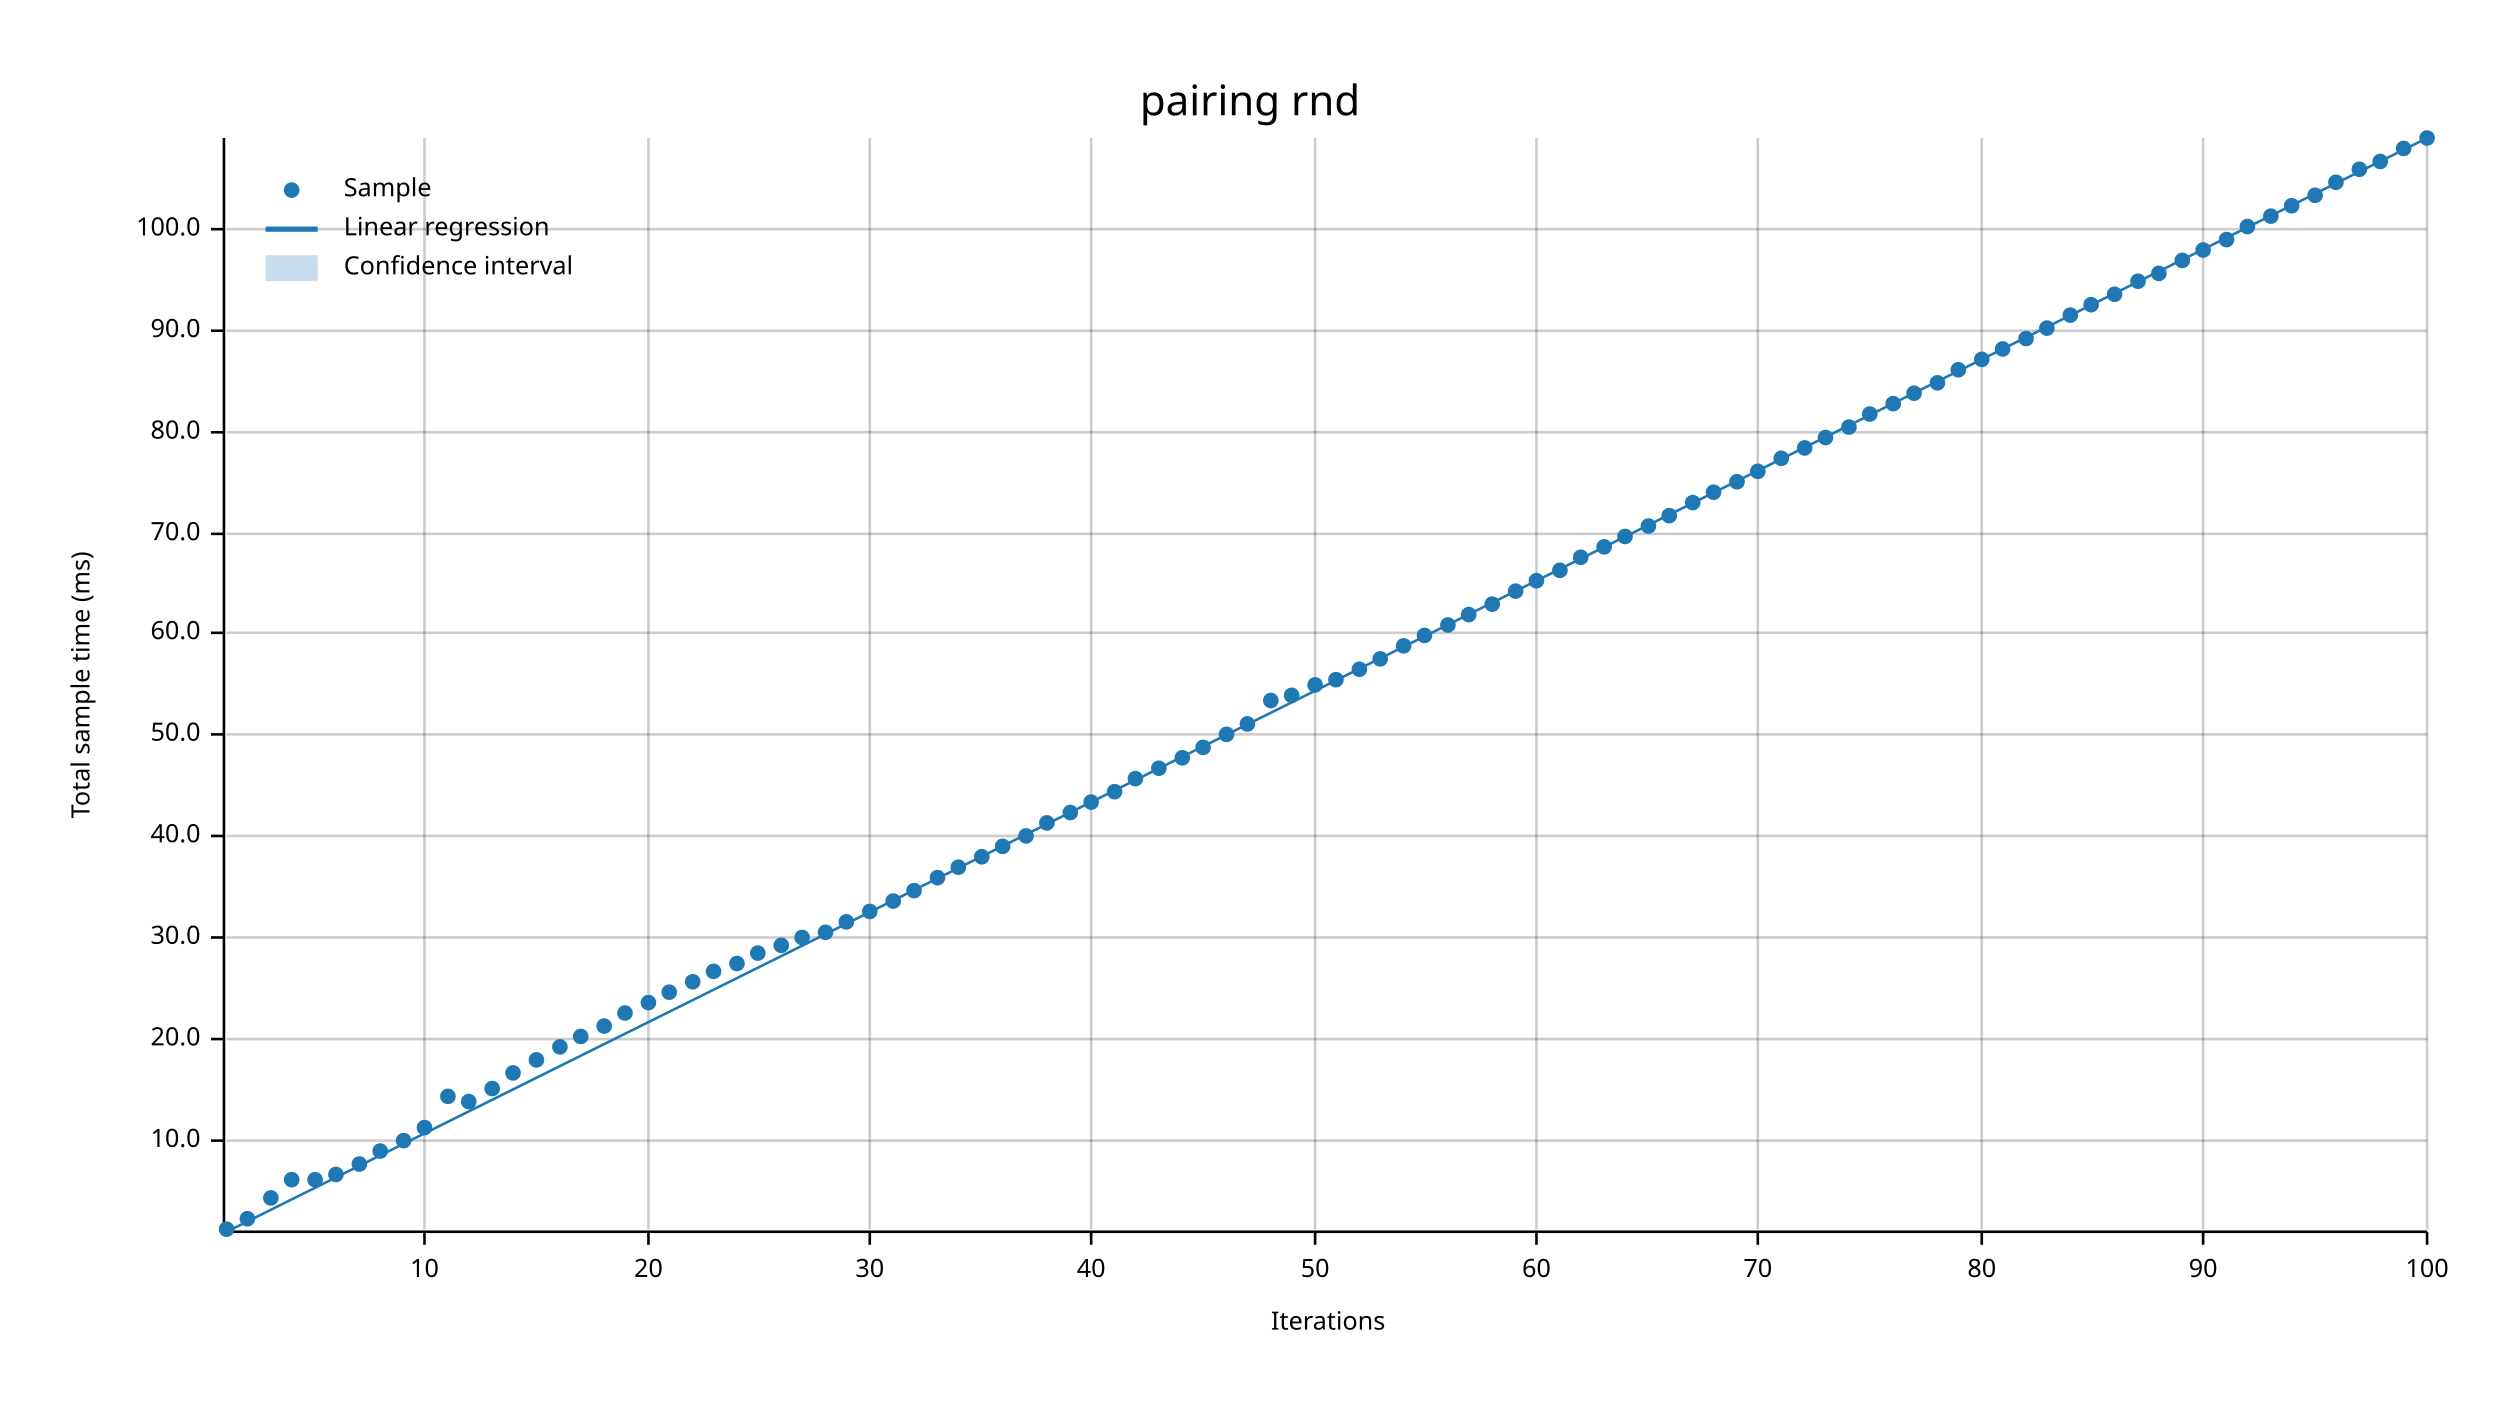
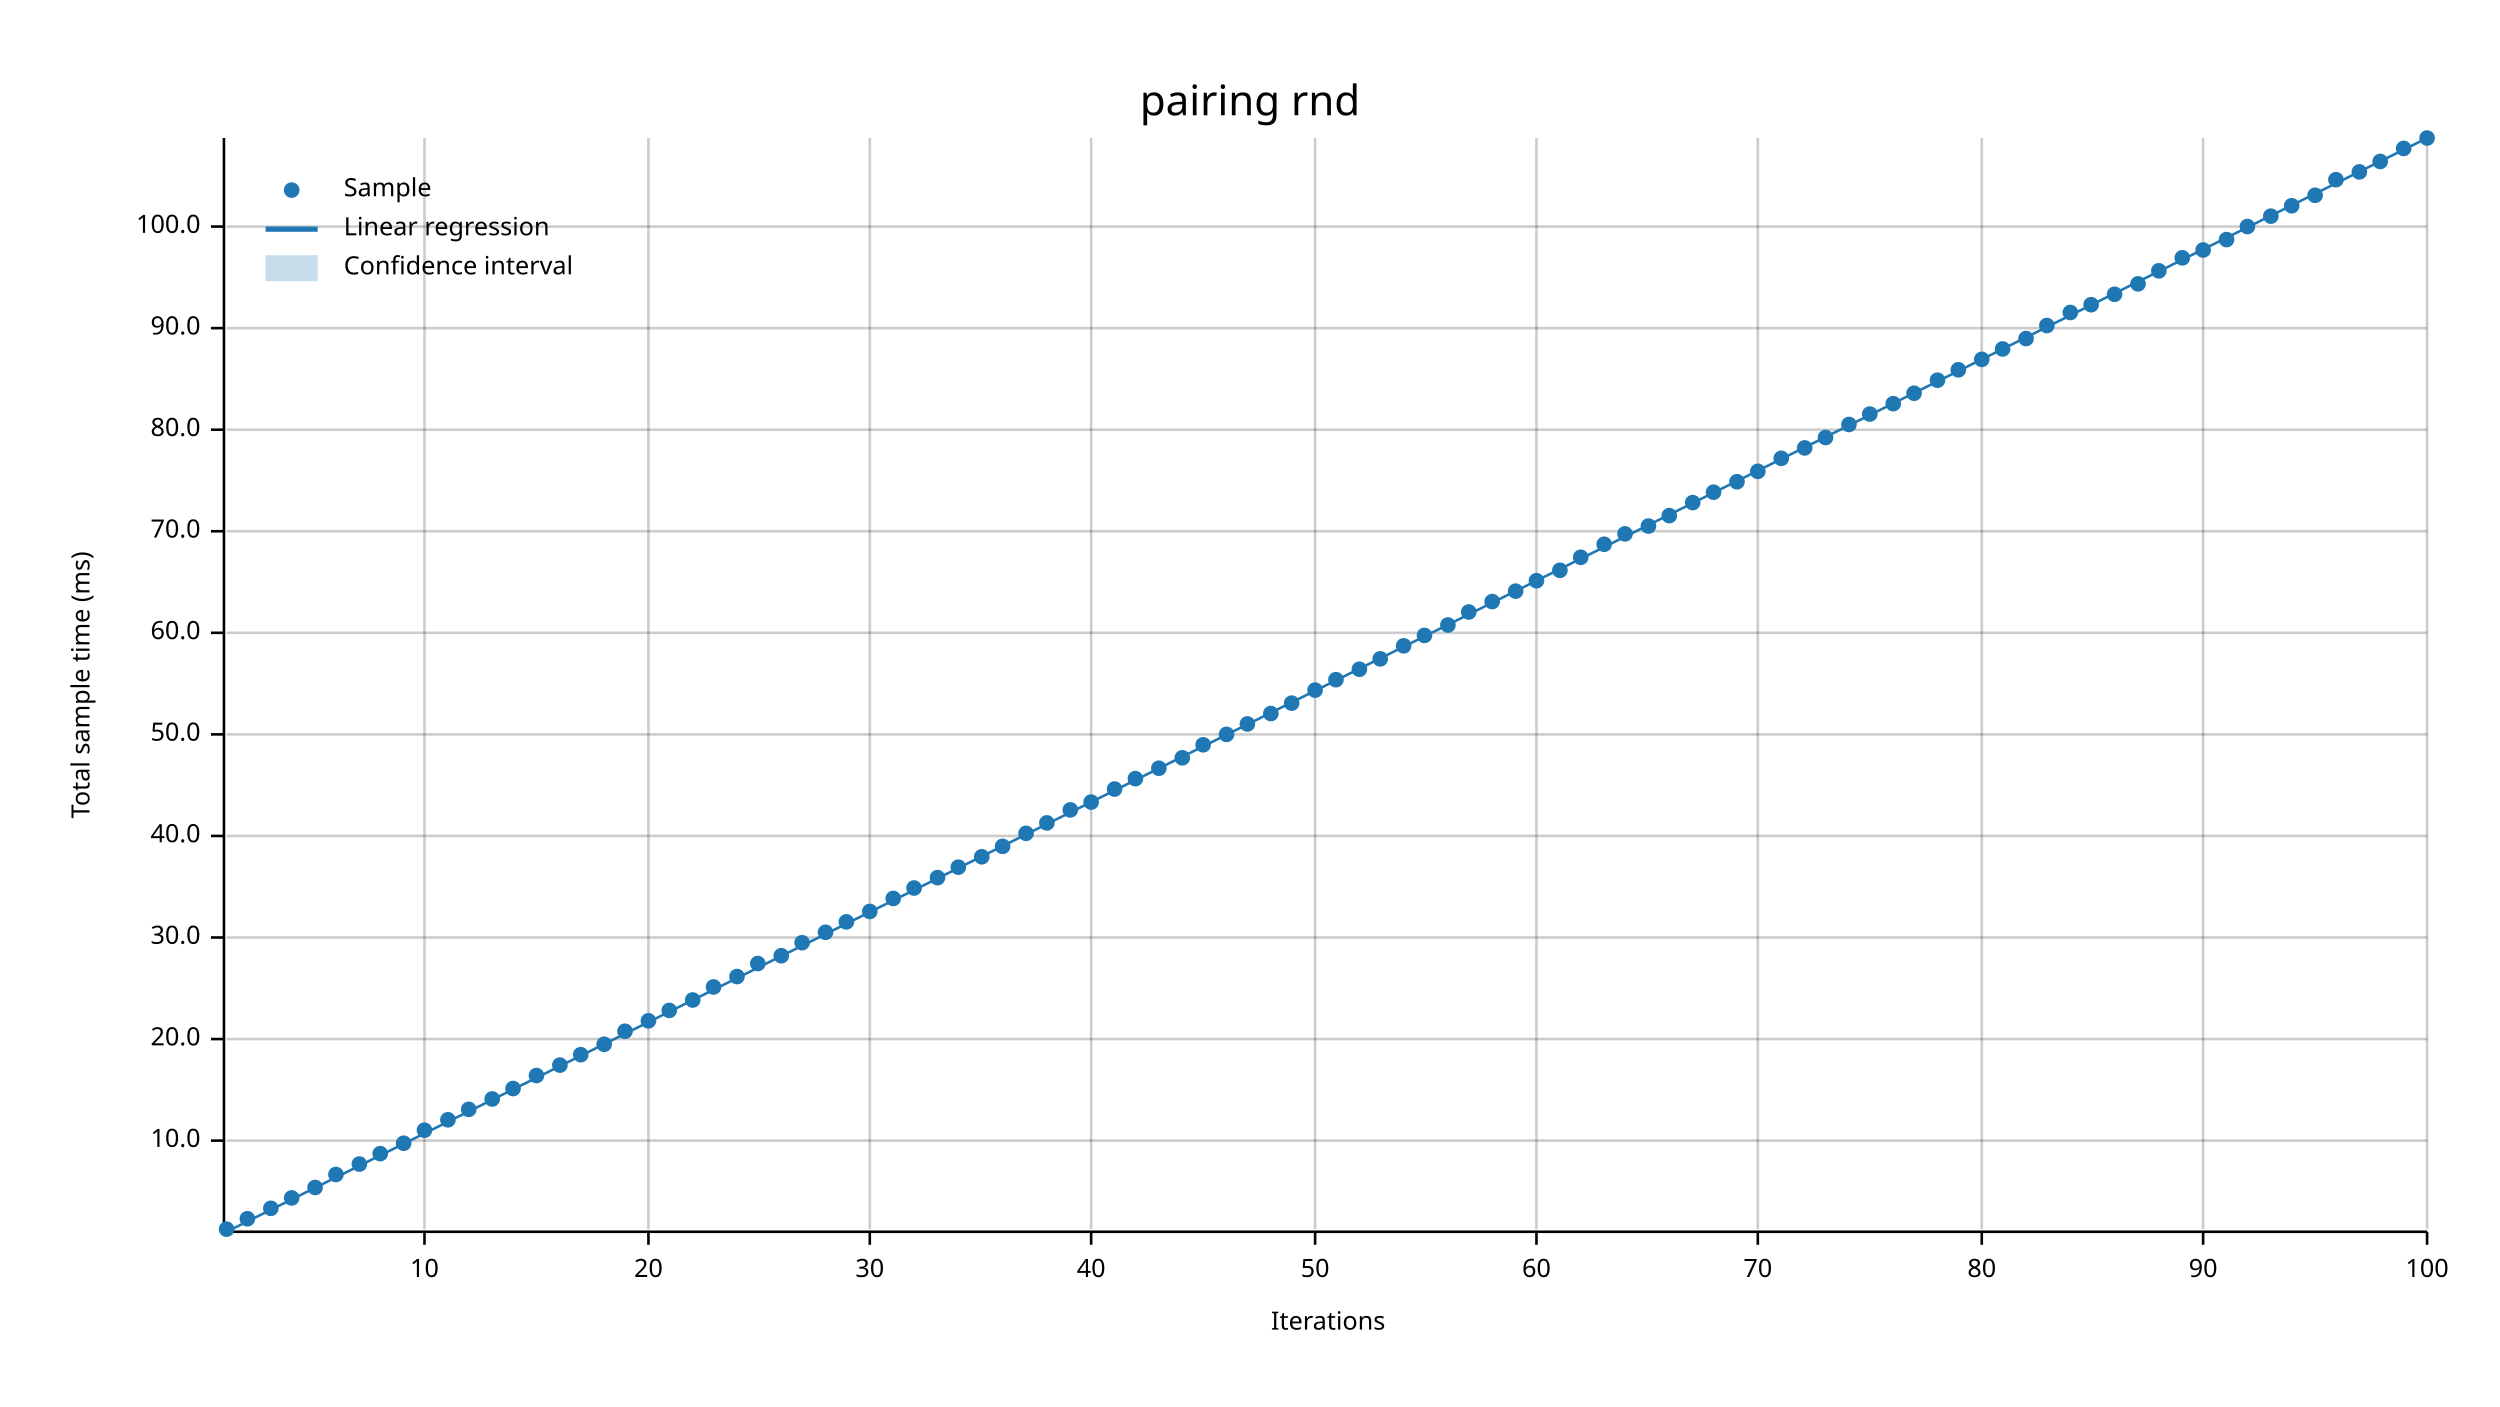
<svg xmlns="http://www.w3.org/2000/svg" width="960" height="540" viewBox="0 0 960 540">
  <text x="480" y="32" dy="0.76em" text-anchor="middle" font-family="sans-serif" font-size="16.129" opacity="1" fill="#000000">
pairing rnd
</text>
  <text x="27" y="263" dy="0.76em" text-anchor="middle" font-family="sans-serif" font-size="9.677" opacity="1" fill="#000000" transform="rotate(270, 27, 263)">
Total sample time (ms)
</text>
  <text x="510" y="513" dy="-0.5ex" text-anchor="middle" font-family="sans-serif" font-size="9.677" opacity="1" fill="#000000">
Iterations
</text>
  <line opacity="0.2" stroke="#000000" stroke-width="1" x1="163" y1="472" x2="163" y2="53" />
  <line opacity="0.2" stroke="#000000" stroke-width="1" x1="249" y1="472" x2="249" y2="53" />
  <line opacity="0.2" stroke="#000000" stroke-width="1" x1="334" y1="472" x2="334" y2="53" />
  <line opacity="0.2" stroke="#000000" stroke-width="1" x1="419" y1="472" x2="419" y2="53" />
  <line opacity="0.2" stroke="#000000" stroke-width="1" x1="505" y1="472" x2="505" y2="53" />
  <line opacity="0.2" stroke="#000000" stroke-width="1" x1="590" y1="472" x2="590" y2="53" />
  <line opacity="0.2" stroke="#000000" stroke-width="1" x1="675" y1="472" x2="675" y2="53" />
  <line opacity="0.2" stroke="#000000" stroke-width="1" x1="761" y1="472" x2="761" y2="53" />
  <line opacity="0.2" stroke="#000000" stroke-width="1" x1="846" y1="472" x2="846" y2="53" />
  <line opacity="0.2" stroke="#000000" stroke-width="1" x1="932" y1="472" x2="932" y2="53" />
  <line opacity="0.2" stroke="#000000" stroke-width="1" x1="87" y1="438" x2="932" y2="438" />
  <line opacity="0.2" stroke="#000000" stroke-width="1" x1="87" y1="399" x2="932" y2="399" />
  <line opacity="0.2" stroke="#000000" stroke-width="1" x1="87" y1="360" x2="932" y2="360" />
  <line opacity="0.2" stroke="#000000" stroke-width="1" x1="87" y1="321" x2="932" y2="321" />
  <line opacity="0.2" stroke="#000000" stroke-width="1" x1="87" y1="282" x2="932" y2="282" />
  <line opacity="0.2" stroke="#000000" stroke-width="1" x1="87" y1="243" x2="932" y2="243" />
-   <line opacity="0.2" stroke="#000000" stroke-width="1" x1="87" y1="205" x2="932" y2="205" />
-   <line opacity="0.2" stroke="#000000" stroke-width="1" x1="87" y1="166" x2="932" y2="166" />
-   <line opacity="0.2" stroke="#000000" stroke-width="1" x1="87" y1="127" x2="932" y2="127" />
-   <line opacity="0.2" stroke="#000000" stroke-width="1" x1="87" y1="88" x2="932" y2="88" />
+   <line opacity="0.2" stroke="#000000" stroke-width="1" x1="87" y1="204" x2="932" y2="204" />
+   <line opacity="0.2" stroke="#000000" stroke-width="1" x1="87" y1="165" x2="932" y2="165" />
+   <line opacity="0.2" stroke="#000000" stroke-width="1" x1="87" y1="126" x2="932" y2="126" />
+   <line opacity="0.2" stroke="#000000" stroke-width="1" x1="87" y1="87" x2="932" y2="87" />
  <polyline fill="none" opacity="1" stroke="#000000" stroke-width="1" points="86,53 86,472 " />
  <text x="77" y="438" dy="0.5ex" text-anchor="end" font-family="sans-serif" font-size="9.677" opacity="1" fill="#000000">
10.0
</text>
  <polyline fill="none" opacity="1" stroke="#000000" stroke-width="1" points="81,438 86,438 " />
  <text x="77" y="399" dy="0.5ex" text-anchor="end" font-family="sans-serif" font-size="9.677" opacity="1" fill="#000000">
20.0
</text>
  <polyline fill="none" opacity="1" stroke="#000000" stroke-width="1" points="81,399 86,399 " />
  <text x="77" y="360" dy="0.5ex" text-anchor="end" font-family="sans-serif" font-size="9.677" opacity="1" fill="#000000">
30.0
</text>
  <polyline fill="none" opacity="1" stroke="#000000" stroke-width="1" points="81,360 86,360 " />
  <text x="77" y="321" dy="0.5ex" text-anchor="end" font-family="sans-serif" font-size="9.677" opacity="1" fill="#000000">
40.0
</text>
  <polyline fill="none" opacity="1" stroke="#000000" stroke-width="1" points="81,321 86,321 " />
  <text x="77" y="282" dy="0.5ex" text-anchor="end" font-family="sans-serif" font-size="9.677" opacity="1" fill="#000000">
50.0
</text>
  <polyline fill="none" opacity="1" stroke="#000000" stroke-width="1" points="81,282 86,282 " />
  <text x="77" y="243" dy="0.5ex" text-anchor="end" font-family="sans-serif" font-size="9.677" opacity="1" fill="#000000">
60.0
</text>
  <polyline fill="none" opacity="1" stroke="#000000" stroke-width="1" points="81,243 86,243 " />
-   <text x="77" y="205" dy="0.5ex" text-anchor="end" font-family="sans-serif" font-size="9.677" opacity="1" fill="#000000">
+   <text x="77" y="204" dy="0.5ex" text-anchor="end" font-family="sans-serif" font-size="9.677" opacity="1" fill="#000000">
70.0
</text>
-   <polyline fill="none" opacity="1" stroke="#000000" stroke-width="1" points="81,205 86,205 " />
-   <text x="77" y="166" dy="0.5ex" text-anchor="end" font-family="sans-serif" font-size="9.677" opacity="1" fill="#000000">
+   <polyline fill="none" opacity="1" stroke="#000000" stroke-width="1" points="81,204 86,204 " />
+   <text x="77" y="165" dy="0.5ex" text-anchor="end" font-family="sans-serif" font-size="9.677" opacity="1" fill="#000000">
80.0
</text>
-   <polyline fill="none" opacity="1" stroke="#000000" stroke-width="1" points="81,166 86,166 " />
-   <text x="77" y="127" dy="0.5ex" text-anchor="end" font-family="sans-serif" font-size="9.677" opacity="1" fill="#000000">
+   <polyline fill="none" opacity="1" stroke="#000000" stroke-width="1" points="81,165 86,165 " />
+   <text x="77" y="126" dy="0.5ex" text-anchor="end" font-family="sans-serif" font-size="9.677" opacity="1" fill="#000000">
90.0
</text>
-   <polyline fill="none" opacity="1" stroke="#000000" stroke-width="1" points="81,127 86,127 " />
-   <text x="77" y="88" dy="0.5ex" text-anchor="end" font-family="sans-serif" font-size="9.677" opacity="1" fill="#000000">
+   <polyline fill="none" opacity="1" stroke="#000000" stroke-width="1" points="81,126 86,126 " />
+   <text x="77" y="87" dy="0.5ex" text-anchor="end" font-family="sans-serif" font-size="9.677" opacity="1" fill="#000000">
100.0
</text>
-   <polyline fill="none" opacity="1" stroke="#000000" stroke-width="1" points="81,88 86,88 " />
+   <polyline fill="none" opacity="1" stroke="#000000" stroke-width="1" points="81,87 86,87 " />
  <polyline fill="none" opacity="1" stroke="#000000" stroke-width="1" points="87,473 932,473 " />
  <text x="163" y="483" dy="0.76em" text-anchor="middle" font-family="sans-serif" font-size="9.677" opacity="1" fill="#000000">
10
</text>
  <polyline fill="none" opacity="1" stroke="#000000" stroke-width="1" points="163,473 163,478 " />
  <text x="249" y="483" dy="0.76em" text-anchor="middle" font-family="sans-serif" font-size="9.677" opacity="1" fill="#000000">
20
</text>
  <polyline fill="none" opacity="1" stroke="#000000" stroke-width="1" points="249,473 249,478 " />
  <text x="334" y="483" dy="0.76em" text-anchor="middle" font-family="sans-serif" font-size="9.677" opacity="1" fill="#000000">
30
</text>
  <polyline fill="none" opacity="1" stroke="#000000" stroke-width="1" points="334,473 334,478 " />
  <text x="419" y="483" dy="0.76em" text-anchor="middle" font-family="sans-serif" font-size="9.677" opacity="1" fill="#000000">
40
</text>
  <polyline fill="none" opacity="1" stroke="#000000" stroke-width="1" points="419,473 419,478 " />
  <text x="505" y="483" dy="0.76em" text-anchor="middle" font-family="sans-serif" font-size="9.677" opacity="1" fill="#000000">
50
</text>
  <polyline fill="none" opacity="1" stroke="#000000" stroke-width="1" points="505,473 505,478 " />
  <text x="590" y="483" dy="0.76em" text-anchor="middle" font-family="sans-serif" font-size="9.677" opacity="1" fill="#000000">
60
</text>
  <polyline fill="none" opacity="1" stroke="#000000" stroke-width="1" points="590,473 590,478 " />
  <text x="675" y="483" dy="0.76em" text-anchor="middle" font-family="sans-serif" font-size="9.677" opacity="1" fill="#000000">
70
</text>
  <polyline fill="none" opacity="1" stroke="#000000" stroke-width="1" points="675,473 675,478 " />
  <text x="761" y="483" dy="0.76em" text-anchor="middle" font-family="sans-serif" font-size="9.677" opacity="1" fill="#000000">
80
</text>
  <polyline fill="none" opacity="1" stroke="#000000" stroke-width="1" points="761,473 761,478 " />
  <text x="846" y="483" dy="0.76em" text-anchor="middle" font-family="sans-serif" font-size="9.677" opacity="1" fill="#000000">
90
</text>
  <polyline fill="none" opacity="1" stroke="#000000" stroke-width="1" points="846,473 846,478 " />
  <text x="932" y="483" dy="0.76em" text-anchor="middle" font-family="sans-serif" font-size="9.677" opacity="1" fill="#000000">
100
</text>
  <polyline fill="none" opacity="1" stroke="#000000" stroke-width="1" points="932,473 932,478 " />
  <circle cx="87" cy="472" r="3" opacity="1" fill="#1F78B4" stroke="none" stroke-width="1" />
  <circle cx="95" cy="468" r="3" opacity="1" fill="#1F78B4" stroke="none" stroke-width="1" />
-   <circle cx="104" cy="460" r="3" opacity="1" fill="#1F78B4" stroke="none" stroke-width="1" />
-   <circle cx="112" cy="453" r="3" opacity="1" fill="#1F78B4" stroke="none" stroke-width="1" />
-   <circle cx="121" cy="453" r="3" opacity="1" fill="#1F78B4" stroke="none" stroke-width="1" />
+   <circle cx="104" cy="464" r="3" opacity="1" fill="#1F78B4" stroke="none" stroke-width="1" />
+   <circle cx="112" cy="460" r="3" opacity="1" fill="#1F78B4" stroke="none" stroke-width="1" />
+   <circle cx="121" cy="456" r="3" opacity="1" fill="#1F78B4" stroke="none" stroke-width="1" />
  <circle cx="129" cy="451" r="3" opacity="1" fill="#1F78B4" stroke="none" stroke-width="1" />
  <circle cx="138" cy="447" r="3" opacity="1" fill="#1F78B4" stroke="none" stroke-width="1" />
-   <circle cx="146" cy="442" r="3" opacity="1" fill="#1F78B4" stroke="none" stroke-width="1" />
-   <circle cx="155" cy="438" r="3" opacity="1" fill="#1F78B4" stroke="none" stroke-width="1" />
-   <circle cx="163" cy="433" r="3" opacity="1" fill="#1F78B4" stroke="none" stroke-width="1" />
-   <circle cx="172" cy="421" r="3" opacity="1" fill="#1F78B4" stroke="none" stroke-width="1" />
-   <circle cx="180" cy="423" r="3" opacity="1" fill="#1F78B4" stroke="none" stroke-width="1" />
-   <circle cx="189" cy="418" r="3" opacity="1" fill="#1F78B4" stroke="none" stroke-width="1" />
-   <circle cx="197" cy="412" r="3" opacity="1" fill="#1F78B4" stroke="none" stroke-width="1" />
-   <circle cx="206" cy="407" r="3" opacity="1" fill="#1F78B4" stroke="none" stroke-width="1" />
-   <circle cx="215" cy="402" r="3" opacity="1" fill="#1F78B4" stroke="none" stroke-width="1" />
-   <circle cx="223" cy="398" r="3" opacity="1" fill="#1F78B4" stroke="none" stroke-width="1" />
-   <circle cx="232" cy="394" r="3" opacity="1" fill="#1F78B4" stroke="none" stroke-width="1" />
-   <circle cx="240" cy="389" r="3" opacity="1" fill="#1F78B4" stroke="none" stroke-width="1" />
-   <circle cx="249" cy="385" r="3" opacity="1" fill="#1F78B4" stroke="none" stroke-width="1" />
-   <circle cx="257" cy="381" r="3" opacity="1" fill="#1F78B4" stroke="none" stroke-width="1" />
-   <circle cx="266" cy="377" r="3" opacity="1" fill="#1F78B4" stroke="none" stroke-width="1" />
-   <circle cx="274" cy="373" r="3" opacity="1" fill="#1F78B4" stroke="none" stroke-width="1" />
-   <circle cx="283" cy="370" r="3" opacity="1" fill="#1F78B4" stroke="none" stroke-width="1" />
-   <circle cx="291" cy="366" r="3" opacity="1" fill="#1F78B4" stroke="none" stroke-width="1" />
-   <circle cx="300" cy="363" r="3" opacity="1" fill="#1F78B4" stroke="none" stroke-width="1" />
-   <circle cx="308" cy="360" r="3" opacity="1" fill="#1F78B4" stroke="none" stroke-width="1" />
+   <circle cx="146" cy="443" r="3" opacity="1" fill="#1F78B4" stroke="none" stroke-width="1" />
+   <circle cx="155" cy="439" r="3" opacity="1" fill="#1F78B4" stroke="none" stroke-width="1" />
+   <circle cx="163" cy="434" r="3" opacity="1" fill="#1F78B4" stroke="none" stroke-width="1" />
+   <circle cx="172" cy="430" r="3" opacity="1" fill="#1F78B4" stroke="none" stroke-width="1" />
+   <circle cx="180" cy="426" r="3" opacity="1" fill="#1F78B4" stroke="none" stroke-width="1" />
+   <circle cx="189" cy="422" r="3" opacity="1" fill="#1F78B4" stroke="none" stroke-width="1" />
+   <circle cx="197" cy="418" r="3" opacity="1" fill="#1F78B4" stroke="none" stroke-width="1" />
+   <circle cx="206" cy="413" r="3" opacity="1" fill="#1F78B4" stroke="none" stroke-width="1" />
+   <circle cx="215" cy="409" r="3" opacity="1" fill="#1F78B4" stroke="none" stroke-width="1" />
+   <circle cx="223" cy="405" r="3" opacity="1" fill="#1F78B4" stroke="none" stroke-width="1" />
+   <circle cx="232" cy="401" r="3" opacity="1" fill="#1F78B4" stroke="none" stroke-width="1" />
+   <circle cx="240" cy="396" r="3" opacity="1" fill="#1F78B4" stroke="none" stroke-width="1" />
+   <circle cx="249" cy="392" r="3" opacity="1" fill="#1F78B4" stroke="none" stroke-width="1" />
+   <circle cx="257" cy="388" r="3" opacity="1" fill="#1F78B4" stroke="none" stroke-width="1" />
+   <circle cx="266" cy="384" r="3" opacity="1" fill="#1F78B4" stroke="none" stroke-width="1" />
+   <circle cx="274" cy="379" r="3" opacity="1" fill="#1F78B4" stroke="none" stroke-width="1" />
+   <circle cx="283" cy="375" r="3" opacity="1" fill="#1F78B4" stroke="none" stroke-width="1" />
+   <circle cx="291" cy="370" r="3" opacity="1" fill="#1F78B4" stroke="none" stroke-width="1" />
+   <circle cx="300" cy="367" r="3" opacity="1" fill="#1F78B4" stroke="none" stroke-width="1" />
+   <circle cx="308" cy="362" r="3" opacity="1" fill="#1F78B4" stroke="none" stroke-width="1" />
  <circle cx="317" cy="358" r="3" opacity="1" fill="#1F78B4" stroke="none" stroke-width="1" />
  <circle cx="325" cy="354" r="3" opacity="1" fill="#1F78B4" stroke="none" stroke-width="1" />
  <circle cx="334" cy="350" r="3" opacity="1" fill="#1F78B4" stroke="none" stroke-width="1" />
-   <circle cx="343" cy="346" r="3" opacity="1" fill="#1F78B4" stroke="none" stroke-width="1" />
-   <circle cx="351" cy="342" r="3" opacity="1" fill="#1F78B4" stroke="none" stroke-width="1" />
+   <circle cx="343" cy="345" r="3" opacity="1" fill="#1F78B4" stroke="none" stroke-width="1" />
+   <circle cx="351" cy="341" r="3" opacity="1" fill="#1F78B4" stroke="none" stroke-width="1" />
  <circle cx="360" cy="337" r="3" opacity="1" fill="#1F78B4" stroke="none" stroke-width="1" />
  <circle cx="368" cy="333" r="3" opacity="1" fill="#1F78B4" stroke="none" stroke-width="1" />
  <circle cx="377" cy="329" r="3" opacity="1" fill="#1F78B4" stroke="none" stroke-width="1" />
  <circle cx="385" cy="325" r="3" opacity="1" fill="#1F78B4" stroke="none" stroke-width="1" />
-   <circle cx="394" cy="321" r="3" opacity="1" fill="#1F78B4" stroke="none" stroke-width="1" />
+   <circle cx="394" cy="320" r="3" opacity="1" fill="#1F78B4" stroke="none" stroke-width="1" />
  <circle cx="402" cy="316" r="3" opacity="1" fill="#1F78B4" stroke="none" stroke-width="1" />
-   <circle cx="411" cy="312" r="3" opacity="1" fill="#1F78B4" stroke="none" stroke-width="1" />
+   <circle cx="411" cy="311" r="3" opacity="1" fill="#1F78B4" stroke="none" stroke-width="1" />
  <circle cx="419" cy="308" r="3" opacity="1" fill="#1F78B4" stroke="none" stroke-width="1" />
-   <circle cx="428" cy="304" r="3" opacity="1" fill="#1F78B4" stroke="none" stroke-width="1" />
+   <circle cx="428" cy="303" r="3" opacity="1" fill="#1F78B4" stroke="none" stroke-width="1" />
  <circle cx="436" cy="299" r="3" opacity="1" fill="#1F78B4" stroke="none" stroke-width="1" />
  <circle cx="445" cy="295" r="3" opacity="1" fill="#1F78B4" stroke="none" stroke-width="1" />
  <circle cx="454" cy="291" r="3" opacity="1" fill="#1F78B4" stroke="none" stroke-width="1" />
-   <circle cx="462" cy="287" r="3" opacity="1" fill="#1F78B4" stroke="none" stroke-width="1" />
+   <circle cx="462" cy="286" r="3" opacity="1" fill="#1F78B4" stroke="none" stroke-width="1" />
  <circle cx="471" cy="282" r="3" opacity="1" fill="#1F78B4" stroke="none" stroke-width="1" />
  <circle cx="479" cy="278" r="3" opacity="1" fill="#1F78B4" stroke="none" stroke-width="1" />
-   <circle cx="488" cy="269" r="3" opacity="1" fill="#1F78B4" stroke="none" stroke-width="1" />
-   <circle cx="496" cy="267" r="3" opacity="1" fill="#1F78B4" stroke="none" stroke-width="1" />
-   <circle cx="505" cy="263" r="3" opacity="1" fill="#1F78B4" stroke="none" stroke-width="1" />
+   <circle cx="488" cy="274" r="3" opacity="1" fill="#1F78B4" stroke="none" stroke-width="1" />
+   <circle cx="496" cy="270" r="3" opacity="1" fill="#1F78B4" stroke="none" stroke-width="1" />
+   <circle cx="505" cy="265" r="3" opacity="1" fill="#1F78B4" stroke="none" stroke-width="1" />
  <circle cx="513" cy="261" r="3" opacity="1" fill="#1F78B4" stroke="none" stroke-width="1" />
  <circle cx="522" cy="257" r="3" opacity="1" fill="#1F78B4" stroke="none" stroke-width="1" />
  <circle cx="530" cy="253" r="3" opacity="1" fill="#1F78B4" stroke="none" stroke-width="1" />
  <circle cx="539" cy="248" r="3" opacity="1" fill="#1F78B4" stroke="none" stroke-width="1" />
  <circle cx="547" cy="244" r="3" opacity="1" fill="#1F78B4" stroke="none" stroke-width="1" />
  <circle cx="556" cy="240" r="3" opacity="1" fill="#1F78B4" stroke="none" stroke-width="1" />
-   <circle cx="564" cy="236" r="3" opacity="1" fill="#1F78B4" stroke="none" stroke-width="1" />
-   <circle cx="573" cy="232" r="3" opacity="1" fill="#1F78B4" stroke="none" stroke-width="1" />
+   <circle cx="564" cy="235" r="3" opacity="1" fill="#1F78B4" stroke="none" stroke-width="1" />
+   <circle cx="573" cy="231" r="3" opacity="1" fill="#1F78B4" stroke="none" stroke-width="1" />
  <circle cx="582" cy="227" r="3" opacity="1" fill="#1F78B4" stroke="none" stroke-width="1" />
  <circle cx="590" cy="223" r="3" opacity="1" fill="#1F78B4" stroke="none" stroke-width="1" />
  <circle cx="599" cy="219" r="3" opacity="1" fill="#1F78B4" stroke="none" stroke-width="1" />
  <circle cx="607" cy="214" r="3" opacity="1" fill="#1F78B4" stroke="none" stroke-width="1" />
-   <circle cx="616" cy="210" r="3" opacity="1" fill="#1F78B4" stroke="none" stroke-width="1" />
-   <circle cx="624" cy="206" r="3" opacity="1" fill="#1F78B4" stroke="none" stroke-width="1" />
+   <circle cx="616" cy="209" r="3" opacity="1" fill="#1F78B4" stroke="none" stroke-width="1" />
+   <circle cx="624" cy="205" r="3" opacity="1" fill="#1F78B4" stroke="none" stroke-width="1" />
  <circle cx="633" cy="202" r="3" opacity="1" fill="#1F78B4" stroke="none" stroke-width="1" />
  <circle cx="641" cy="198" r="3" opacity="1" fill="#1F78B4" stroke="none" stroke-width="1" />
  <circle cx="650" cy="193" r="3" opacity="1" fill="#1F78B4" stroke="none" stroke-width="1" />
  <circle cx="658" cy="189" r="3" opacity="1" fill="#1F78B4" stroke="none" stroke-width="1" />
  <circle cx="667" cy="185" r="3" opacity="1" fill="#1F78B4" stroke="none" stroke-width="1" />
  <circle cx="675" cy="181" r="3" opacity="1" fill="#1F78B4" stroke="none" stroke-width="1" />
  <circle cx="684" cy="176" r="3" opacity="1" fill="#1F78B4" stroke="none" stroke-width="1" />
  <circle cx="693" cy="172" r="3" opacity="1" fill="#1F78B4" stroke="none" stroke-width="1" />
  <circle cx="701" cy="168" r="3" opacity="1" fill="#1F78B4" stroke="none" stroke-width="1" />
-   <circle cx="710" cy="164" r="3" opacity="1" fill="#1F78B4" stroke="none" stroke-width="1" />
+   <circle cx="710" cy="163" r="3" opacity="1" fill="#1F78B4" stroke="none" stroke-width="1" />
  <circle cx="718" cy="159" r="3" opacity="1" fill="#1F78B4" stroke="none" stroke-width="1" />
  <circle cx="727" cy="155" r="3" opacity="1" fill="#1F78B4" stroke="none" stroke-width="1" />
  <circle cx="735" cy="151" r="3" opacity="1" fill="#1F78B4" stroke="none" stroke-width="1" />
-   <circle cx="744" cy="147" r="3" opacity="1" fill="#1F78B4" stroke="none" stroke-width="1" />
+   <circle cx="744" cy="146" r="3" opacity="1" fill="#1F78B4" stroke="none" stroke-width="1" />
  <circle cx="752" cy="142" r="3" opacity="1" fill="#1F78B4" stroke="none" stroke-width="1" />
  <circle cx="761" cy="138" r="3" opacity="1" fill="#1F78B4" stroke="none" stroke-width="1" />
  <circle cx="769" cy="134" r="3" opacity="1" fill="#1F78B4" stroke="none" stroke-width="1" />
  <circle cx="778" cy="130" r="3" opacity="1" fill="#1F78B4" stroke="none" stroke-width="1" />
-   <circle cx="786" cy="126" r="3" opacity="1" fill="#1F78B4" stroke="none" stroke-width="1" />
-   <circle cx="795" cy="121" r="3" opacity="1" fill="#1F78B4" stroke="none" stroke-width="1" />
+   <circle cx="786" cy="125" r="3" opacity="1" fill="#1F78B4" stroke="none" stroke-width="1" />
+   <circle cx="795" cy="120" r="3" opacity="1" fill="#1F78B4" stroke="none" stroke-width="1" />
  <circle cx="803" cy="117" r="3" opacity="1" fill="#1F78B4" stroke="none" stroke-width="1" />
  <circle cx="812" cy="113" r="3" opacity="1" fill="#1F78B4" stroke="none" stroke-width="1" />
-   <circle cx="821" cy="108" r="3" opacity="1" fill="#1F78B4" stroke="none" stroke-width="1" />
-   <circle cx="829" cy="105" r="3" opacity="1" fill="#1F78B4" stroke="none" stroke-width="1" />
-   <circle cx="838" cy="100" r="3" opacity="1" fill="#1F78B4" stroke="none" stroke-width="1" />
+   <circle cx="821" cy="109" r="3" opacity="1" fill="#1F78B4" stroke="none" stroke-width="1" />
+   <circle cx="829" cy="104" r="3" opacity="1" fill="#1F78B4" stroke="none" stroke-width="1" />
+   <circle cx="838" cy="99" r="3" opacity="1" fill="#1F78B4" stroke="none" stroke-width="1" />
  <circle cx="846" cy="96" r="3" opacity="1" fill="#1F78B4" stroke="none" stroke-width="1" />
  <circle cx="855" cy="92" r="3" opacity="1" fill="#1F78B4" stroke="none" stroke-width="1" />
  <circle cx="863" cy="87" r="3" opacity="1" fill="#1F78B4" stroke="none" stroke-width="1" />
  <circle cx="872" cy="83" r="3" opacity="1" fill="#1F78B4" stroke="none" stroke-width="1" />
  <circle cx="880" cy="79" r="3" opacity="1" fill="#1F78B4" stroke="none" stroke-width="1" />
  <circle cx="889" cy="75" r="3" opacity="1" fill="#1F78B4" stroke="none" stroke-width="1" />
-   <circle cx="897" cy="70" r="3" opacity="1" fill="#1F78B4" stroke="none" stroke-width="1" />
-   <circle cx="906" cy="65" r="3" opacity="1" fill="#1F78B4" stroke="none" stroke-width="1" />
+   <circle cx="897" cy="69" r="3" opacity="1" fill="#1F78B4" stroke="none" stroke-width="1" />
+   <circle cx="906" cy="66" r="3" opacity="1" fill="#1F78B4" stroke="none" stroke-width="1" />
  <circle cx="914" cy="62" r="3" opacity="1" fill="#1F78B4" stroke="none" stroke-width="1" />
  <circle cx="923" cy="57" r="3" opacity="1" fill="#1F78B4" stroke="none" stroke-width="1" />
  <circle cx="932" cy="53" r="3" opacity="1" fill="#1F78B4" stroke="none" stroke-width="1" />
  <polyline fill="none" opacity="1" stroke="#1F78B4" stroke-width="1" points="87,473 932,53 " />
  <polygon opacity="0.25" fill="#1F78B4" points="87,473 932,53 932,53 " />
  <text x="132" y="68" dy="0.76em" text-anchor="start" font-family="sans-serif" font-size="9.677" opacity="1" fill="#000000">
Sample
</text>
  <text x="132" y="83" dy="0.76em" text-anchor="start" font-family="sans-serif" font-size="9.677" opacity="1" fill="#000000">
Linear regression
</text>
  <text x="132" y="98" dy="0.76em" text-anchor="start" font-family="sans-serif" font-size="9.677" opacity="1" fill="#000000">
Confidence interval
</text>
  <circle cx="112" cy="73" r="3" opacity="1" fill="#1F78B4" stroke="none" stroke-width="1" />
  <polyline fill="none" opacity="1" stroke="#1F78B4" stroke-width="2" points="102,88 122,88 " />
  <rect x="102" y="98" width="20" height="10" opacity="0.25" fill="#1F78B4" stroke="none" />
</svg>
